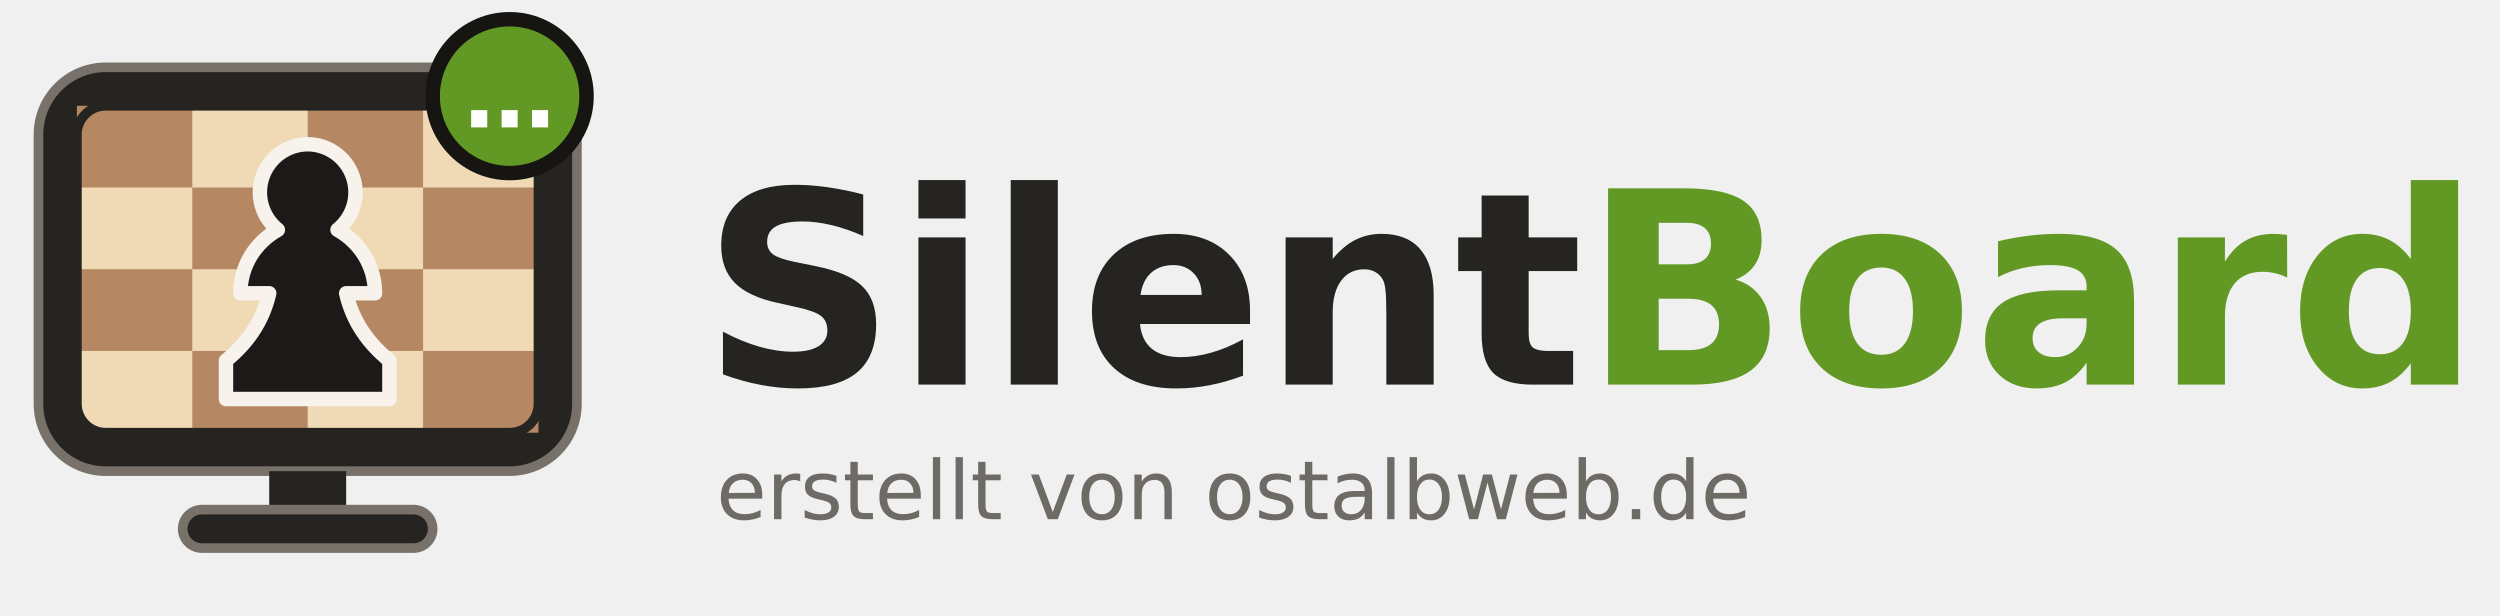
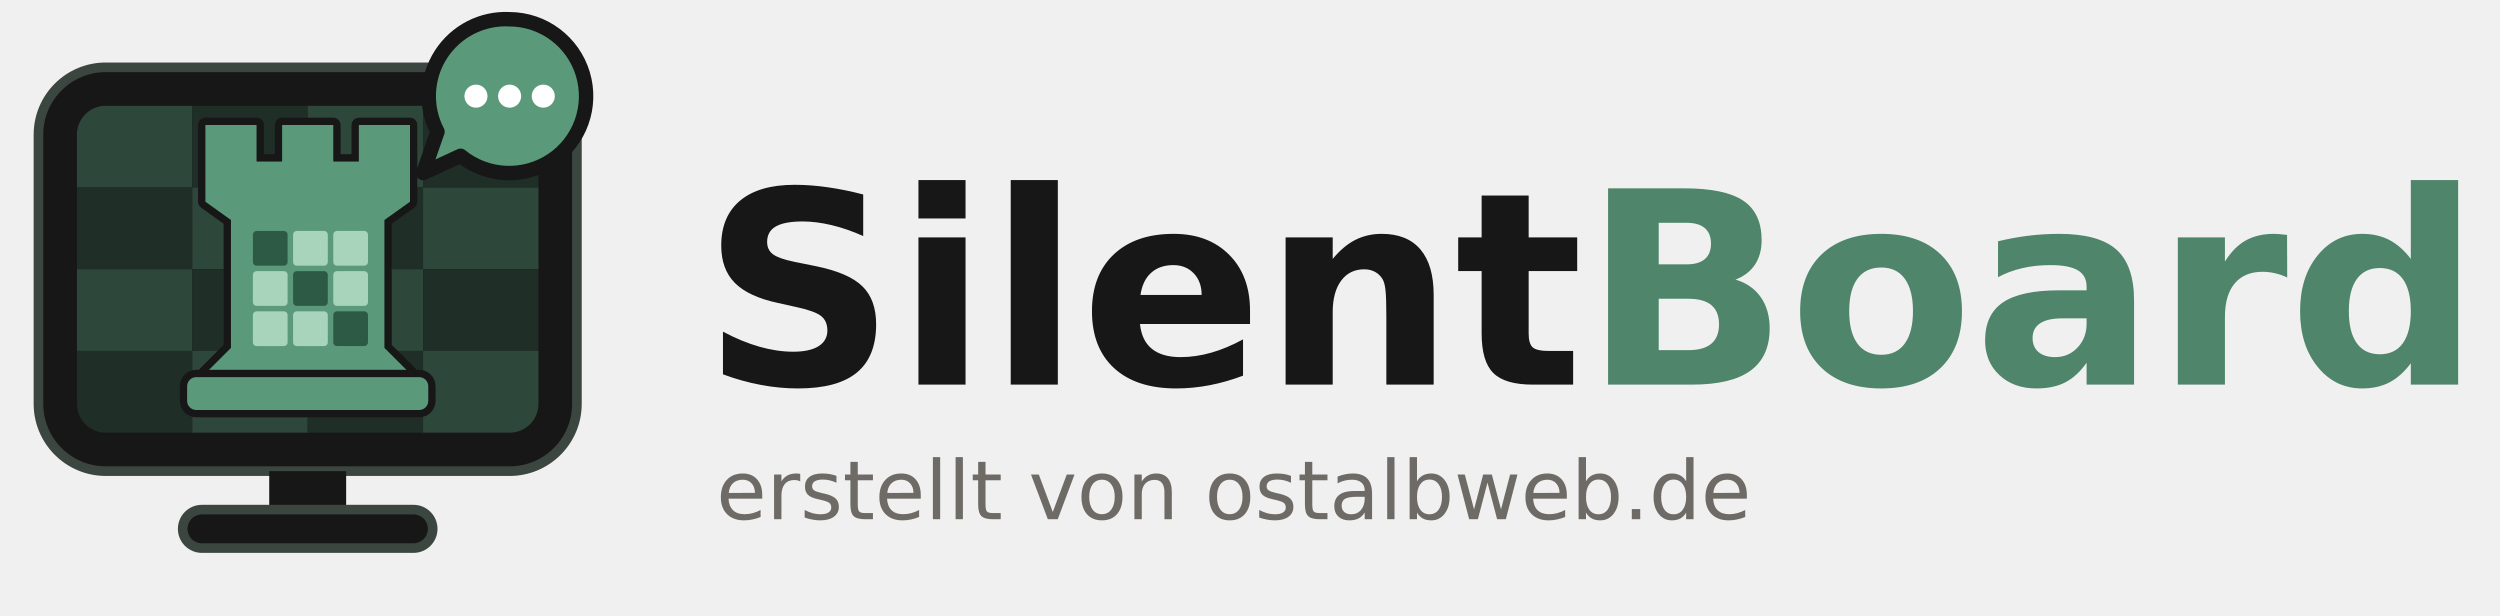
<svg xmlns="http://www.w3.org/2000/svg" viewBox="0 0 520 128">
  <svg x="0" y="0" width="128" height="128" viewBox="0 0 128 128">
-     <rect x="8" y="14" width="112" height="84" rx="14" fill="#262421" stroke="#77716a" stroke-width="2" />
-     <rect x="16" y="22" width="96" height="68" rx="6" fill="#f0d9b5" />
-     <g fill="#b58863">
-       <rect x="16" y="22" width="24" height="17" />
-       <rect x="64" y="22" width="24" height="17" />
-       <rect x="40" y="39" width="24" height="17" />
-       <rect x="88" y="39" width="24" height="17" />
-       <rect x="16" y="56" width="24" height="17" />
-       <rect x="64" y="56" width="24" height="17" />
-       <rect x="40" y="73" width="24" height="17" />
-       <rect x="88" y="73" width="24" height="17" />
+     <rect x="8" y="14" width="112" height="84" rx="14" fill="#171717" stroke="#3c4640" stroke-width="2" />
+     <clipPath id="scr">
+       <rect x="16" y="22" width="96" height="68" rx="6" />
+     </clipPath>
+     <g clip-path="url(#scr)">
+       <rect x="16" y="22" width="24" height="17" fill="#2e473b" />
+       <rect x="40" y="22" width="24" height="17" fill="#1f2e27" />
+       <rect x="64" y="22" width="24" height="17" fill="#2e473b" />
+       <rect x="88" y="22" width="24" height="17" fill="#1f2e27" />
+       <rect x="16" y="39" width="24" height="17" fill="#1f2e27" />
+       <rect x="40" y="39" width="24" height="17" fill="#2e473b" />
+       <rect x="64" y="39" width="24" height="17" fill="#1f2e27" />
+       <rect x="88" y="39" width="24" height="17" fill="#2e473b" />
+       <rect x="16" y="56" width="24" height="17" fill="#2e473b" />
+       <rect x="40" y="56" width="24" height="17" fill="#1f2e27" />
+       <rect x="64" y="56" width="24" height="17" fill="#2e473b" />
+       <rect x="88" y="56" width="24" height="17" fill="#1f2e27" />
+       <rect x="16" y="73" width="24" height="17" fill="#1f2e27" />
+       <rect x="40" y="73" width="24" height="17" fill="#2e473b" />
+       <rect x="64" y="73" width="24" height="17" fill="#1f2e27" />
+       <rect x="88" y="73" width="24" height="17" fill="#2e473b" />
    </g>
-     <rect x="16" y="22" width="96" height="68" rx="6" fill="none" stroke="#262421" stroke-width="2" />
-     <g fill="#1b1a18" stroke="#f7f3ec" stroke-width="3" stroke-linejoin="round">
-       <path d="M64 30a10 10 0 0 1 6.2 17.8c4.6 2.6 7.8 7.4 7.8 13.2h-6c1.4 6 4.6 10.4 9 14v8H47v-8c4.4-3.6 7.6-8 9-14h-6c0-5.8 3.2-10.6 7.8-13.2A10 10 0 0 1 64 30z" />
+     <g transform="translate(64 26) scale(0.76) translate(-42 -11)">
+       <g fill="#5a9a7a" stroke="#171717" stroke-width="4" stroke-linejoin="round" paint-order="stroke">
+         <path d="M14 11H28V21H35V11H49V21H56V11H70V32L63 37V72L70 79V81H14V79L21 72V37L14 32Z" />
+         <rect x="9" y="80" width="66" height="9" rx="2.5" />
+       </g>
+       <rect x="27" y="40" width="9.5" height="9.5" rx="1" fill="#2c5a45" />
+       <rect x="38" y="40" width="9.5" height="9.5" rx="1" fill="#a9d4bc" />
+       <rect x="49" y="40" width="9.5" height="9.5" rx="1" fill="#a9d4bc" />
+       <rect x="27" y="51" width="9.5" height="9.5" rx="1" fill="#a9d4bc" />
+       <rect x="38" y="51" width="9.5" height="9.5" rx="1" fill="#2c5a45" />
+       <rect x="49" y="51" width="9.5" height="9.5" rx="1" fill="#a9d4bc" />
+       <rect x="27" y="62" width="9.5" height="9.5" rx="1" fill="#a9d4bc" />
+       <rect x="38" y="62" width="9.5" height="9.5" rx="1" fill="#a9d4bc" />
+       <rect x="49" y="62" width="9.5" height="9.5" rx="1" fill="#2c5a45" />
    </g>
-     <rect x="56" y="98" width="16" height="10" fill="#262421" />
-     <rect x="38" y="106" width="52" height="8" rx="4" fill="#262421" stroke="#77716a" stroke-width="2" />
-     <circle cx="106" cy="20" r="16" fill="#629924" stroke="#161512" stroke-width="3" />
-     <text x="106" y="26.5" text-anchor="middle" font-family="DejaVu Sans, Arial, sans-serif" font-size="19" font-weight="700" fill="#fff">…</text>
+     <rect x="56" y="98" width="16" height="10" fill="#171717" />
+     <rect x="38" y="106" width="52" height="8" rx="4" fill="#171717" stroke="#3c4640" stroke-width="2" />
+     <path d="M106 4a16 16 0 1 1-10.2 28.4L88 36l3-8.6A16 16 0 0 1 106 4z" fill="#5a9a7a" stroke="#171717" stroke-width="3" stroke-linejoin="round" />
+     <g fill="#fff">
+       <circle cx="99" cy="20" r="2.4" />
+       <circle cx="106" cy="20" r="2.4" />
+       <circle cx="113" cy="20" r="2.4" />
+     </g>
  </svg>
-   <text x="146" y="80" font-family="DejaVu Sans, Arial, sans-serif" font-size="56" font-weight="700" fill="#262421">Silent<tspan fill="#629924">Board</tspan>
+   <text x="146" y="80" font-family="DejaVu Sans, Arial, sans-serif" font-size="56" font-weight="700" fill="#171717">Silent<tspan fill="#4f856a">Board</tspan>
  </text>
  <text x="149" y="108" font-family="DejaVu Sans, Arial, sans-serif" font-size="17" fill="#6e6a65">erstellt von ostalbweb.de</text>
</svg>
